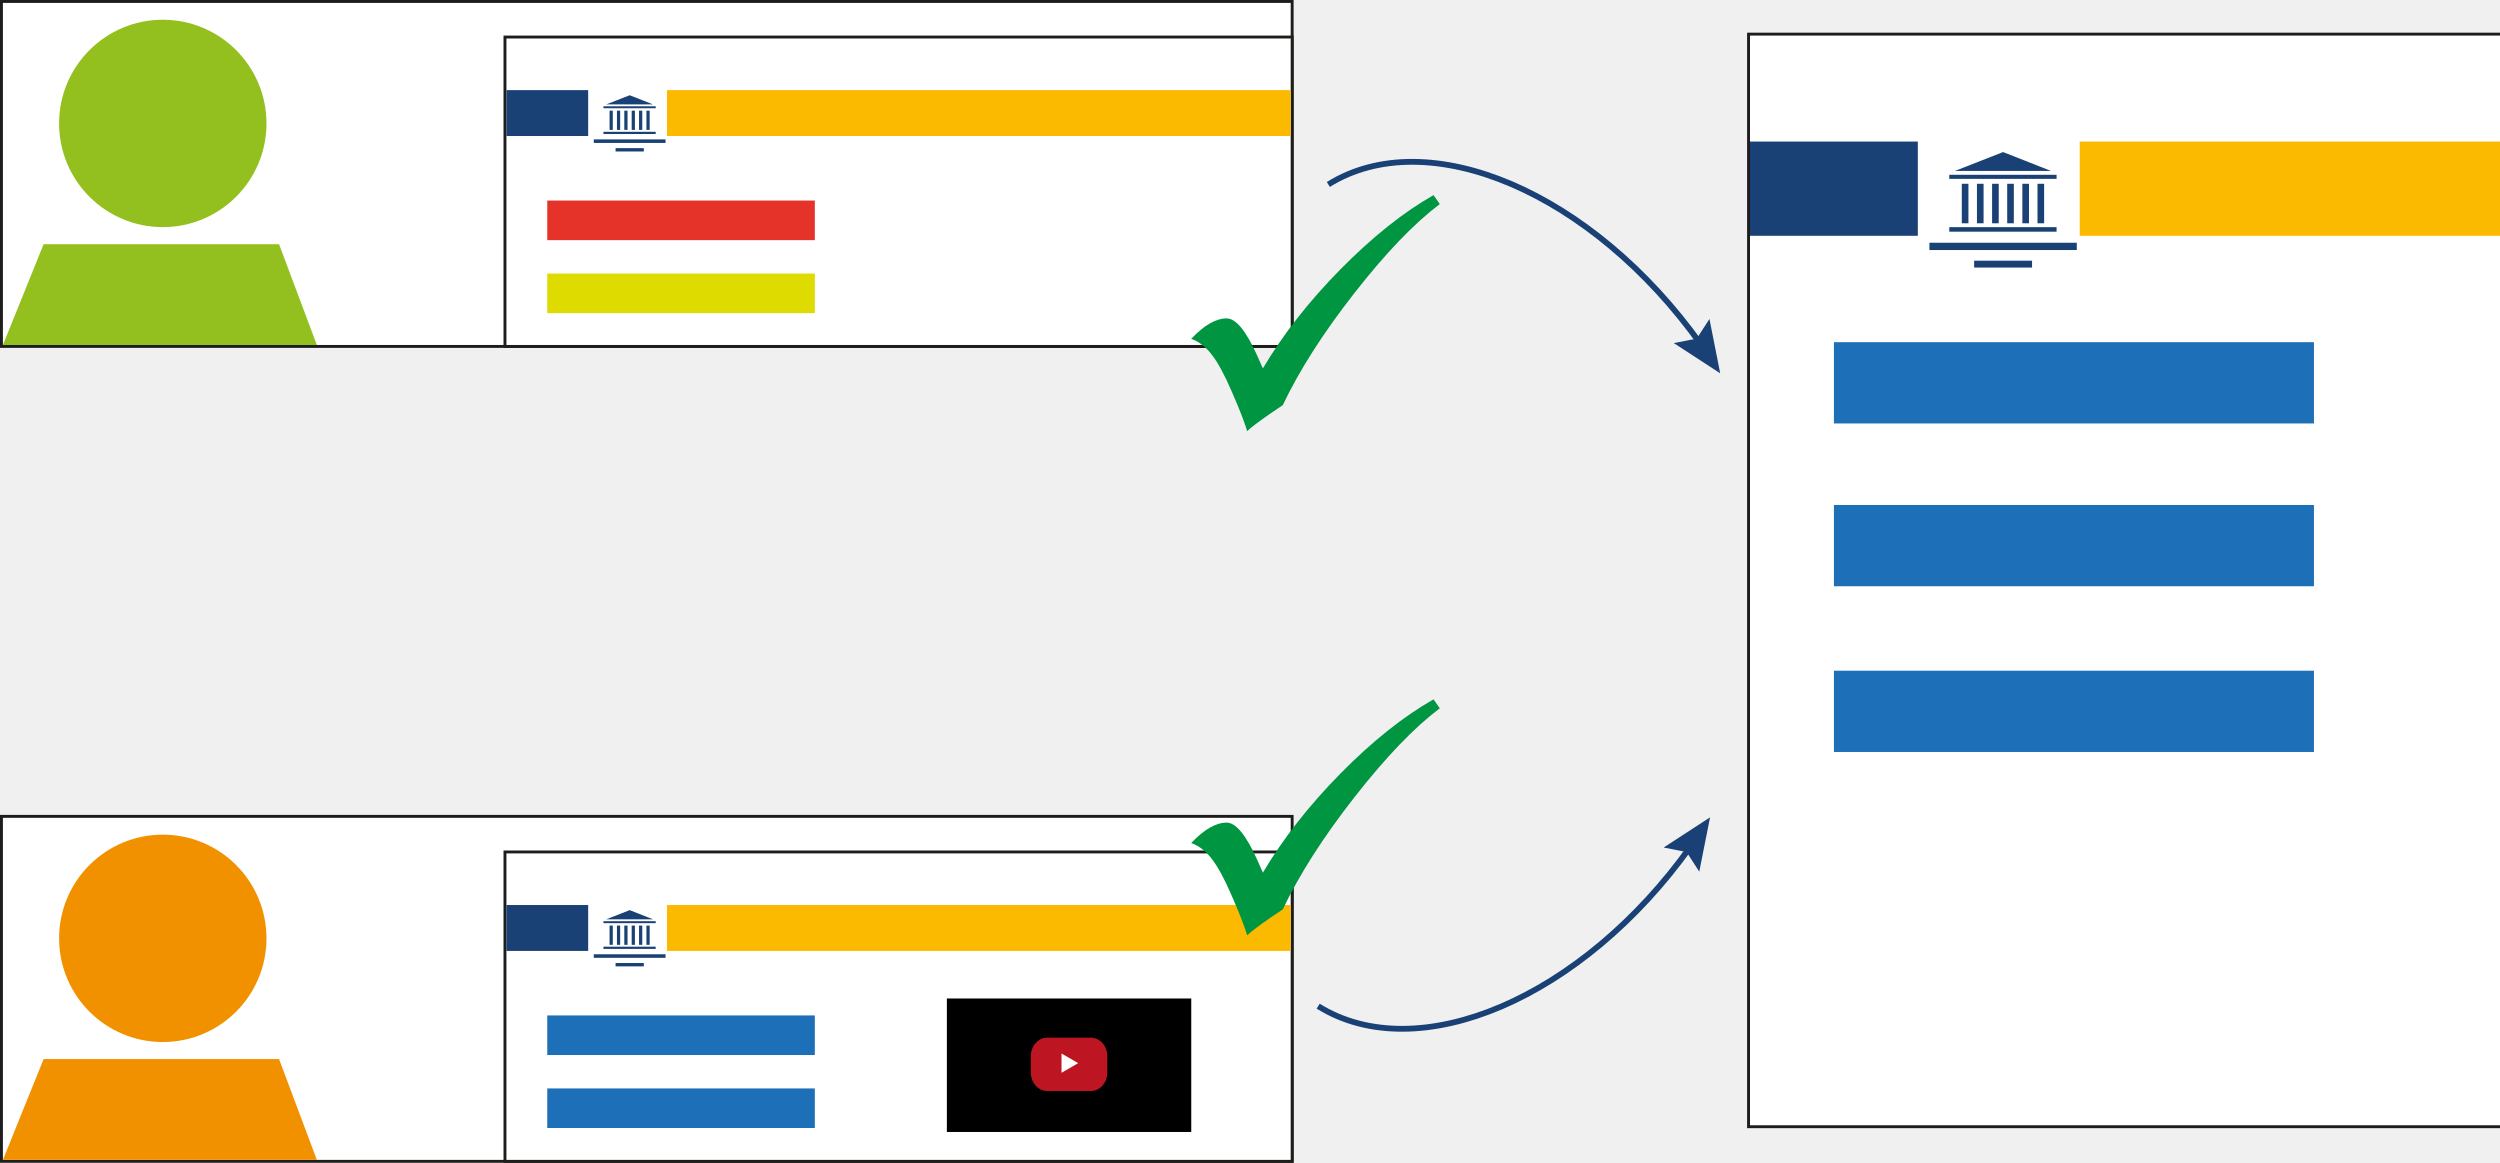
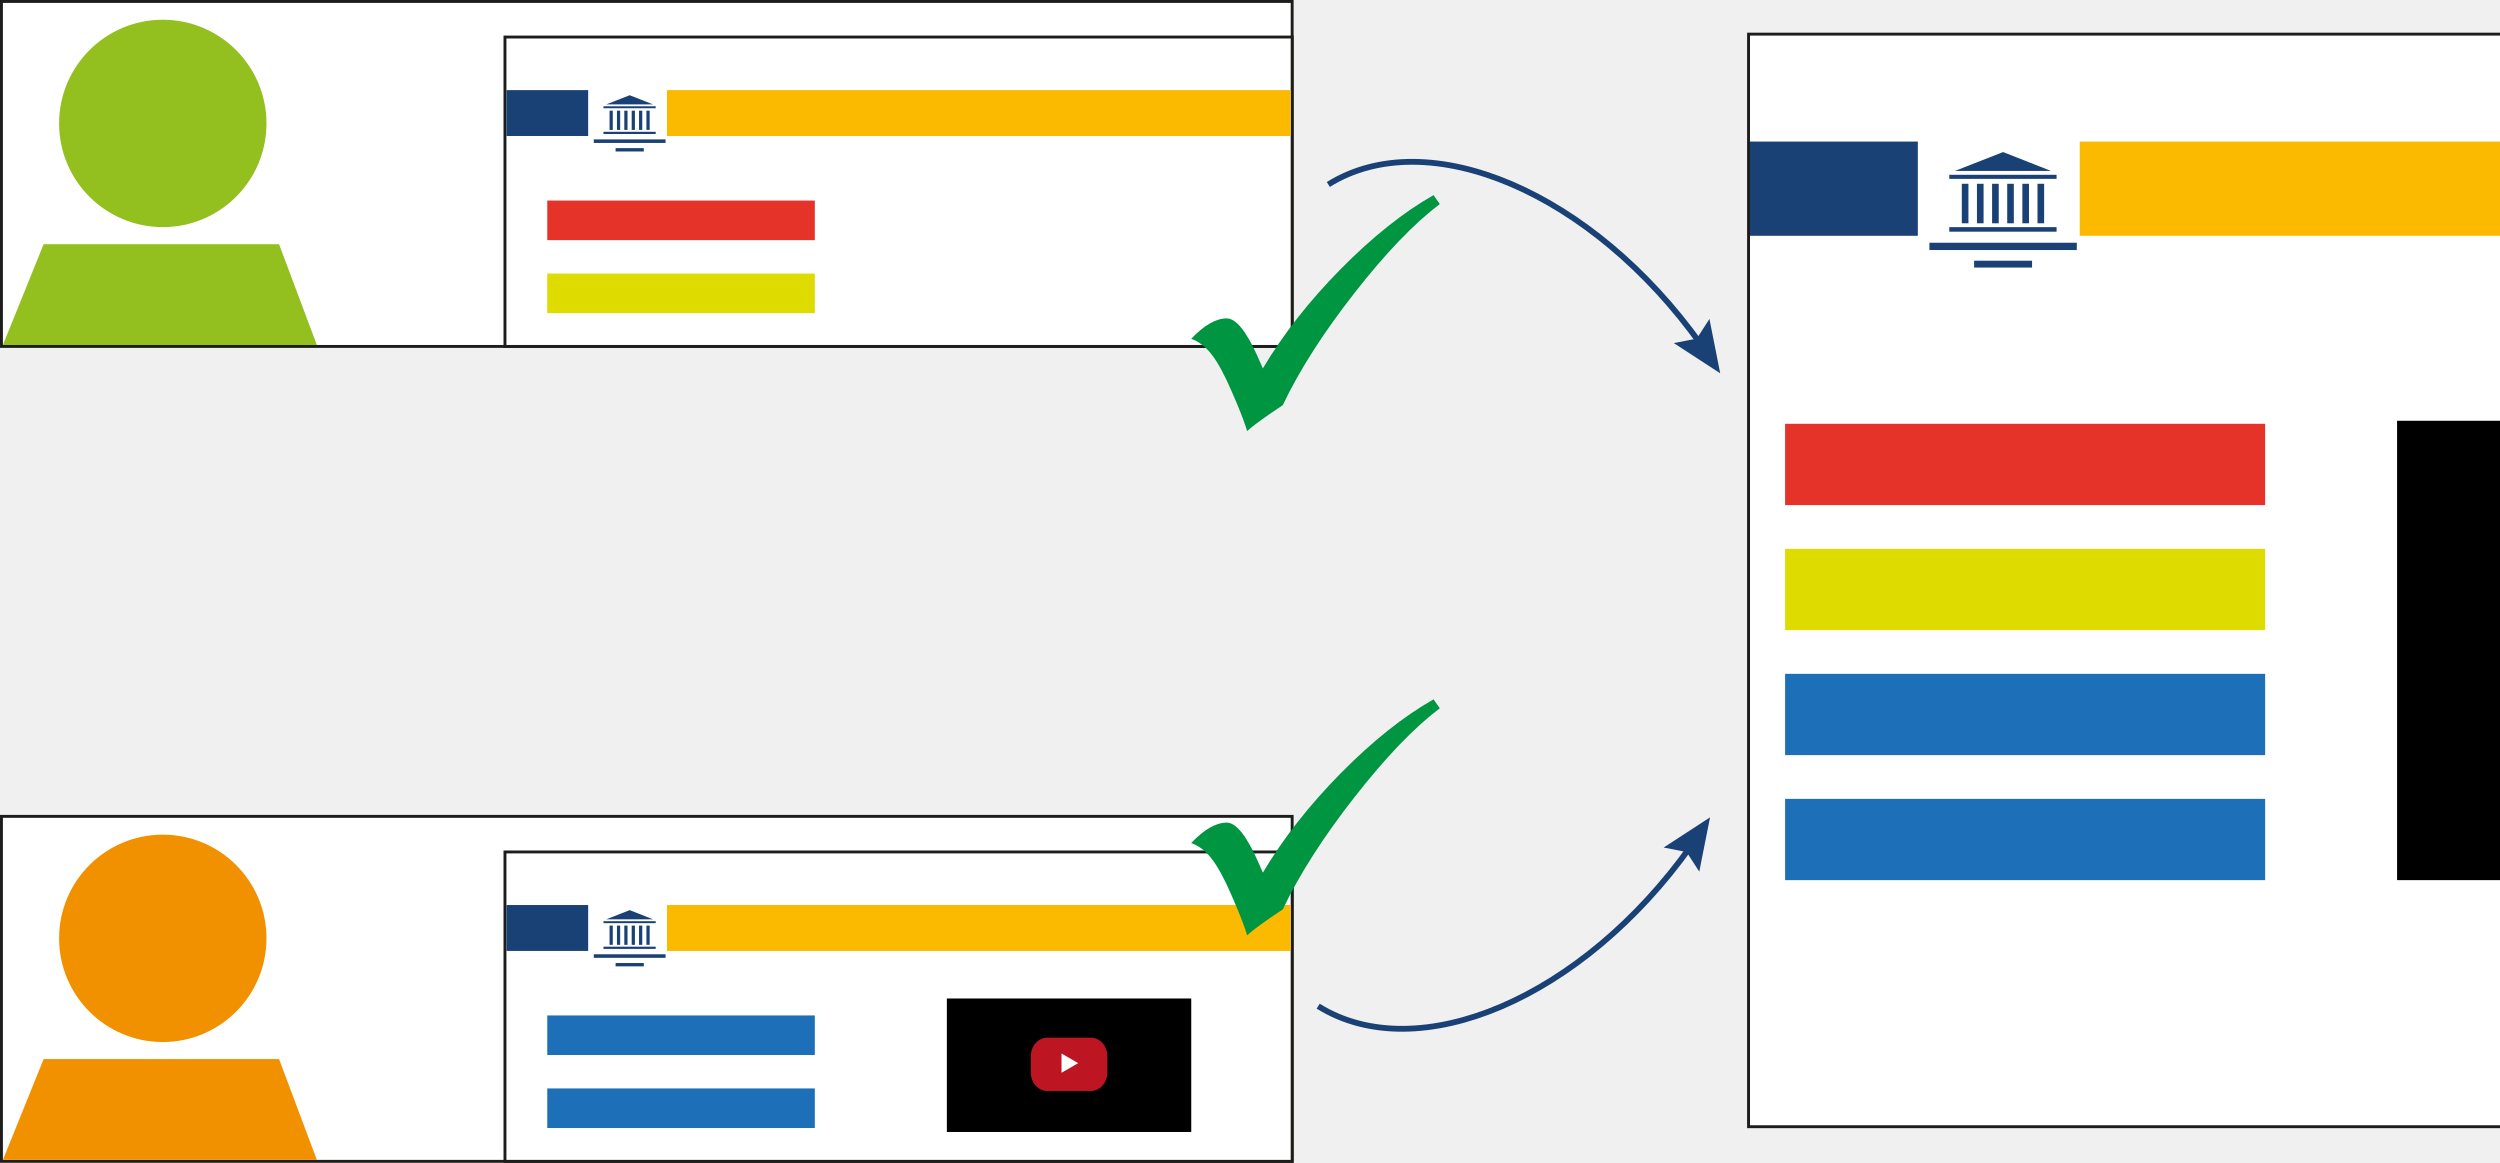
- <svg xmlns="http://www.w3.org/2000/svg" version="1.1" id="Layer_1" x="0px" y="0px" width="860px" height="400px" viewBox="0 0 860 400" enable-background="new 0 0 860 400" xml:space="preserve">
+ <svg xmlns="http://www.w3.org/2000/svg" version="1.1" width="860" height="400" viewBox="0 0 860 400" id="Layer_1" xml:space="preserve">
  <defs id="defs177" />
  <g id="g3">
    <g id="g5">
-       <rect x="601.5" y="11.74" fill="#FFFFFF" width="600.76" height="375.85" id="rect7" />
-       <path fill="#1D1D1B" d="M1201.76,12.24v374.85H602V12.24H1201.76 M1202.76,11.24h-1H602h-1v1v374.85v1h1h599.76h1v-1V12.24V11.24    L1202.76,11.24z" id="path9" />
+       <rect width="600.76" height="375.85" x="601.5" y="11.74" id="rect7" style="fill:#ffffff" />
+       <path d="M 1201.76,12.24 V 387.09 H 602 V 12.24 h 599.76 m 1,-1 h -1 H 602 601 v 1 374.85 1 h 1 599.76 1 v -1 -374.85 -1 l 0,0 z" id="path9" style="fill:#1d1d1b" />
    </g>
-     <rect x="715.43" y="48.7" fill="#FBBA00" width="486.33" height="32.41" id="rect11" />
-     <rect x="602" y="48.7" fill="#1A4175" width="57.73" height="32.41" id="rect13" />
+     <rect width="486.33" height="32.41" x="715.43" y="48.7" id="rect11" style="fill:#fbba00" />
+     <rect width="57.73" height="32.41" x="602" y="48.7" id="rect13" style="fill:#1a4175" />
    <g id="g15">
-       <rect x="670.55" y="78.14" fill="#1A4175" width="36.91" height="1.56" id="rect17" />
-       <rect x="670.55" y="60.13" fill="#1A4175" width="36.91" height="1.4" id="rect19" />
-       <rect x="663.72" y="83.5" fill="#1A4175" width="50.7" height="2.51" id="rect21" />
-       <rect x="679.1" y="89.68" fill="#1A4175" width="19.93" height="2.36" id="rect23" />
-       <polygon fill="#1A4175" points="689.06,52.31 672.47,58.81 705.56,58.81   " id="polygon25" />
-       <rect x="674.86" y="63.22" fill="#1A4175" width="2.28" height="13.59" id="rect27" />
-       <rect x="680.07" y="63.22" fill="#1A4175" width="2.28" height="13.59" id="rect29" />
-       <rect x="685.28" y="63.22" fill="#1A4175" width="2.28" height="13.59" id="rect31" />
-       <rect x="690.48" y="63.22" fill="#1A4175" width="2.28" height="13.59" id="rect33" />
-       <rect x="695.69" y="63.22" fill="#1A4175" width="2.28" height="13.59" id="rect35" />
-       <rect x="700.9" y="63.22" fill="#1A4175" width="2.28" height="13.59" id="rect37" />
+       <rect width="36.91" height="1.56" x="670.55" y="78.14" id="rect17" style="fill:#1a4175" />
+       <rect width="36.91" height="1.4" x="670.55" y="60.13" id="rect19" style="fill:#1a4175" />
+       <rect width="50.7" height="2.51" x="663.72" y="83.5" id="rect21" style="fill:#1a4175" />
+       <rect width="19.93" height="2.36" x="679.1" y="89.68" id="rect23" style="fill:#1a4175" />
+       <polygon points="672.47,58.81 705.56,58.81 689.06,52.31 " id="polygon25" style="fill:#1a4175" />
+       <rect width="2.28" height="13.59" x="674.86" y="63.22" id="rect27" style="fill:#1a4175" />
+       <rect width="2.28" height="13.59" x="680.07" y="63.22" id="rect29" style="fill:#1a4175" />
+       <rect width="2.28" height="13.59" x="685.28" y="63.22" id="rect31" style="fill:#1a4175" />
+       <rect width="2.28" height="13.59" x="690.48" y="63.22" id="rect33" style="fill:#1a4175" />
+       <rect width="2.28" height="13.59" x="695.69" y="63.22" id="rect35" style="fill:#1a4175" />
+       <rect width="2.28" height="13.59" x="700.9" y="63.22" id="rect37" style="fill:#1a4175" />
    </g>
  </g>
-   <rect x="630.87" y="173.71" fill="#1D70B7" width="165.13" height="27.96" id="rect39" />
-   <rect x="630.87" y="117.71" fill="#1D70B7" width="165.13" height="27.96" id="rect41" />
-   <rect x="630.87" y="230.72" fill="#1D70B7" width="165.13" height="27.96" id="rect43" />
+   <rect width="165.13" height="27.96" x="614.075" y="231.801" id="rect39" style="fill:#1d70b7" />
+   <rect width="165.13" height="27.96" x="614.075" y="274.809" id="rect43" style="fill:#1d70b7" />
  <g id="g45">
-     <rect x="0.5" y="0.5" fill="#FFFFFF" width="444" height="118.67" id="rect47" />
-     <path fill="#1D1D1B" d="M444,1v117.67H1V1H444 M445,0h-1H1H0v1v117.67v1h1h443h1v-1V1V0L445,0z" id="path49" />
+     <rect width="444" height="118.67" x="0.5" y="0.5" id="rect47" style="fill:#ffffff" />
+     <path d="M 444,1 V 118.67 H 1 V 1 h 443 m 1,-1 H 444 1 0 v 1 117.67 1 h 1 443 1 v -1 V 1 0 l 0,0 z" id="path49" style="fill:#1d1d1b" />
  </g>
-   <circle fill="#93C01F" cx="56" cy="42.46" r="35.67" id="circle51" />
-   <polygon fill="#93C01F" points="109,118.67 1,118.67 15,84.01 96,84.01 " id="polygon53" />
+   <circle cx="56" cy="42.46" r="35.67" id="circle51" style="fill:#93c01f" />
+   <polygon points="1,118.67 15,84.01 96,84.01 109,118.67 " id="polygon53" style="fill:#93c01f" />
  <g id="g55">
-     <rect x="173.71" y="12.74" fill="#FFFFFF" width="270.79" height="106.43" id="rect57" />
-     <path fill="#1D1D1B" d="M444,13.24v105.43H174.21V13.24H444 M445,12.24h-1H174.21h-1v1v105.43v1h1H444h1v-1V13.24V12.24L445,12.24z   " id="path59" />
+     <rect width="270.79" height="106.43" x="173.71" y="12.74" id="rect57" style="fill:#ffffff" />
+     <path d="M 444,13.24 V 118.67 H 174.21 V 13.24 H 444 m 1,-1 h -1 -269.79 -1 v 1 105.43 1 h 1 269.79 1 v -1 -105.43 -1 l 0,0 z" id="path59" style="fill:#1d1d1b" />
  </g>
-   <rect x="229.45" y="31" fill="#FBBA00" width="214.55" height="15.78" id="rect61" />
-   <rect x="174.21" y="31" fill="#1A4175" width="28.12" height="15.78" id="rect63" />
+   <rect width="214.55" height="15.78" x="229.45" y="31" id="rect61" style="fill:#fbba00" />
+   <rect width="28.12" height="15.78" x="174.21" y="31" id="rect63" style="fill:#1a4175" />
  <g id="g65">
-     <rect x="207.59" y="45.34" fill="#1A4175" width="17.97" height="0.76" id="rect67" />
-     <rect x="207.59" y="36.56" fill="#1A4175" width="17.97" height="0.68" id="rect69" />
-     <rect x="204.26" y="47.95" fill="#1A4175" width="24.69" height="1.22" id="rect71" />
-     <rect x="211.76" y="50.96" fill="#1A4175" width="9.71" height="1.15" id="rect73" />
-     <polygon fill="#1A4175" points="216.61,32.76 208.53,35.92 224.64,35.92  " id="polygon75" />
-     <rect x="209.69" y="38.07" fill="#1A4175" width="1.11" height="6.62" id="rect77" />
-     <rect x="212.23" y="38.07" fill="#1A4175" width="1.11" height="6.62" id="rect79" />
-     <rect x="214.76" y="38.07" fill="#1A4175" width="1.11" height="6.62" id="rect81" />
-     <rect x="217.3" y="38.07" fill="#1A4175" width="1.11" height="6.62" id="rect83" />
-     <rect x="219.83" y="38.07" fill="#1A4175" width="1.11" height="6.62" id="rect85" />
-     <rect x="222.37" y="38.07" fill="#1A4175" width="1.11" height="6.62" id="rect87" />
+     <rect width="17.97" height="0.76" x="207.59" y="45.34" id="rect67" style="fill:#1a4175" />
+     <rect width="17.97" height="0.68" x="207.59" y="36.56" id="rect69" style="fill:#1a4175" />
+     <rect width="24.69" height="1.22" x="204.26" y="47.95" id="rect71" style="fill:#1a4175" />
+     <rect width="9.71" height="1.15" x="211.76" y="50.96" id="rect73" style="fill:#1a4175" />
+     <polygon points="208.53,35.92 224.64,35.92 216.61,32.76 " id="polygon75" style="fill:#1a4175" />
+     <rect width="1.11" height="6.62" x="209.69" y="38.07" id="rect77" style="fill:#1a4175" />
+     <rect width="1.11" height="6.62" x="212.23" y="38.07" id="rect79" style="fill:#1a4175" />
+     <rect width="1.11" height="6.62" x="214.76" y="38.07" id="rect81" style="fill:#1a4175" />
+     <rect width="1.11" height="6.62" x="217.3" y="38.07" id="rect83" style="fill:#1a4175" />
+     <rect width="1.11" height="6.62" x="219.83" y="38.07" id="rect85" style="fill:#1a4175" />
+     <rect width="1.11" height="6.62" x="222.37" y="38.07" id="rect87" style="fill:#1a4175" />
  </g>
-   <rect x="188.26" y="68.99" fill="#E5332A" width="92.04" height="13.62" id="rect89" />
-   <rect x="188.26" y="94.1" fill="#DDDB00" width="92.04" height="13.62" id="rect91" />
+   <rect width="92.04" height="13.62" x="188.26" y="68.99" id="rect89" style="fill:#e5332a" />
+   <rect width="92.04" height="13.62" x="188.26" y="94.1" id="rect91" style="fill:#dddb00" />
  <g id="g93">
-     <rect x="0.5" y="280.83" fill="#FFFFFF" width="444" height="118.67" id="rect95" />
-     <path fill="#1D1D1B" d="M444,281.33V399H1V281.33H444 M445,280.33h-1H1H0v1V399v1h1h443h1v-1V281.33V280.33L445,280.33z" id="path97" />
+     <rect width="444" height="118.67" x="0.5" y="280.83" id="rect95" style="fill:#ffffff" />
+     <path d="M 444,281.33 V 399 H 1 V 281.33 h 443 m 1,-1 H 444 1 0 v 1 117.67 1 h 1 443 1 v -1 -117.67 -1 l 0,0 z" id="path97" style="fill:#1d1d1b" />
  </g>
-   <circle fill="#F29100" cx="56" cy="322.79" r="35.67" id="circle99" />
-   <polygon fill="#F29100" points="109,399 1,399 15,364.33 96,364.33 " id="polygon101" />
+   <circle cx="56" cy="322.79" r="35.67" id="circle99" style="fill:#f29100" />
+   <polygon points="1,399 15,364.33 96,364.33 109,399 " id="polygon101" style="fill:#f29100" />
  <g id="g103">
-     <rect x="173.71" y="293.07" fill="#FFFFFF" width="270.79" height="106.43" id="rect105" />
-     <path fill="#1D1D1B" d="M444,293.57V399H174.21V293.57H444 M445,292.57h-1H174.21h-1v1V399v1h1H444h1v-1V293.57V292.57L445,292.57z   " id="path107" />
+     <rect width="270.79" height="106.43" x="173.71" y="293.07" id="rect105" style="fill:#ffffff" />
+     <path d="M 444,293.57 V 399 H 174.21 V 293.57 H 444 m 1,-1 h -1 -269.79 -1 v 1 105.43 1 h 1 269.79 1 v -1 -105.43 -1 l 0,0 z" id="path107" style="fill:#1d1d1b" />
  </g>
-   <rect x="229.45" y="311.33" fill="#FBBA00" width="214.55" height="15.79" id="rect109" />
-   <rect x="174.21" y="311.33" fill="#1A4175" width="28.12" height="15.79" id="rect111" />
+   <rect width="214.55" height="15.79" x="229.45" y="311.33" id="rect109" style="fill:#fbba00" />
+   <rect width="28.12" height="15.79" x="174.21" y="311.33" id="rect111" style="fill:#1a4175" />
  <g id="g113">
-     <rect x="207.59" y="325.66" fill="#1A4175" width="17.97" height="0.76" id="rect115" />
-     <rect x="207.59" y="316.89" fill="#1A4175" width="17.97" height="0.68" id="rect117" />
-     <rect x="204.26" y="328.27" fill="#1A4175" width="24.69" height="1.22" id="rect119" />
-     <rect x="211.76" y="331.28" fill="#1A4175" width="9.71" height="1.15" id="rect121" />
-     <polygon fill="#1A4175" points="216.61,313.08 208.53,316.25 224.64,316.25  " id="polygon123" />
-     <rect x="209.69" y="318.4" fill="#1A4175" width="1.11" height="6.62" id="rect125" />
-     <rect x="212.23" y="318.4" fill="#1A4175" width="1.11" height="6.62" id="rect127" />
-     <rect x="214.76" y="318.4" fill="#1A4175" width="1.11" height="6.62" id="rect129" />
-     <rect x="217.3" y="318.4" fill="#1A4175" width="1.11" height="6.62" id="rect131" />
-     <rect x="219.83" y="318.4" fill="#1A4175" width="1.11" height="6.62" id="rect133" />
-     <rect x="222.37" y="318.4" fill="#1A4175" width="1.11" height="6.62" id="rect135" />
+     <rect width="17.97" height="0.76" x="207.59" y="325.66" id="rect115" style="fill:#1a4175" />
+     <rect width="17.97" height="0.68" x="207.59" y="316.89" id="rect117" style="fill:#1a4175" />
+     <rect width="24.69" height="1.22" x="204.26" y="328.27" id="rect119" style="fill:#1a4175" />
+     <rect width="9.71" height="1.15" x="211.76" y="331.28" id="rect121" style="fill:#1a4175" />
+     <polygon points="208.53,316.25 224.64,316.25 216.61,313.08 " id="polygon123" style="fill:#1a4175" />
+     <rect width="1.11" height="6.62" x="209.69" y="318.4" id="rect125" style="fill:#1a4175" />
+     <rect width="1.11" height="6.62" x="212.23" y="318.4" id="rect127" style="fill:#1a4175" />
+     <rect width="1.11" height="6.62" x="214.76" y="318.4" id="rect129" style="fill:#1a4175" />
+     <rect width="1.11" height="6.62" x="217.3" y="318.4" id="rect131" style="fill:#1a4175" />
+     <rect width="1.11" height="6.62" x="219.83" y="318.4" id="rect133" style="fill:#1a4175" />
+     <rect width="1.11" height="6.62" x="222.37" y="318.4" id="rect135" style="fill:#1a4175" />
  </g>
-   <rect x="188.26" y="349.31" fill="#1D70B7" width="92.04" height="13.62" id="rect137" />
-   <rect x="188.26" y="374.42" fill="#1D70B7" width="92.04" height="13.62" id="rect139" />
+   <rect width="92.04" height="13.62" x="188.26" y="349.31" id="rect137" style="fill:#1d70b7" />
+   <rect width="92.04" height="13.62" x="188.26" y="374.42" id="rect139" style="fill:#1d70b7" />
  <g id="g141">
-     <rect x="325.72" y="343.48" width="84.07" height="45.92" id="rect143" />
-     <path fill="#BD1622" d="M380.91,369c0,3.48-2.55,6.31-5.7,6.31h-14.9c-3.15,0-5.7-2.82-5.7-6.31v-5.74c0-3.48,2.55-6.31,5.7-6.31   h14.9c3.15,0,5.7,2.82,5.7,6.31V369z" id="path145" />
-     <polygon fill="#FFFFFF" points="365.16,362.41 370.9,365.72 365.16,369.04  " id="polygon147" />
+     <rect width="84.07" height="45.92" x="325.72" y="343.48" id="rect143" />
+     <path d="m 380.91,369 c 0,3.48 -2.55,6.31 -5.7,6.31 h -14.9 c -3.15,0 -5.7,-2.82 -5.7,-6.31 v -5.74 c 0,-3.48 2.55,-6.31 5.7,-6.31 h 14.9 c 3.15,0 5.7,2.82 5.7,6.31 V 369 z" id="path145" style="fill:#bd1622" />
+     <polygon points="370.9,365.72 365.16,369.04 365.16,362.41 " id="polygon147" style="fill:#ffffff" />
  </g>
  <g id="g149">
    <g id="g151">
-       <path fill="none" stroke="#1A4175" stroke-width="2" stroke-miterlimit="10" d="M453.45,346.12c34.31,21.4,90.91-2.7,128.19-55.03    " id="path153" />
+       <path d="m 453.45,346.12 c 34.31,21.4 90.91,-2.7 128.19,-55.03" id="path153" style="fill:none;stroke:#1a4175;stroke-width:2;stroke-miterlimit:10" />
      <g id="g155">
-         <polygon fill="#1A4175" points="584.55,299.85 580.18,293.1 572.29,291.55 588.26,281.16    " id="polygon157" />
+         <polygon points="580.18,293.1 572.29,291.55 588.26,281.16 584.55,299.85 " id="polygon157" style="fill:#1a4175" />
      </g>
    </g>
  </g>
  <g id="g159">
    <g id="g161">
-       <path fill="none" stroke="#1A4175" stroke-width="2" stroke-miterlimit="10" d="M456.94,63.46c34.31-21.4,90.91,2.7,128.19,55.03" id="path163" />
+       <path d="m 456.94,63.46 c 34.31,-21.4 90.91,2.7 128.19,55.03" id="path163" style="fill:none;stroke:#1a4175;stroke-width:2;stroke-miterlimit:10" />
      <g id="g165">
-         <polygon fill="#1A4175" points="575.78,118.02 583.68,116.48 588.05,109.72 591.75,128.42    " id="polygon167" />
+         <polygon points="583.68,116.48 588.05,109.72 591.75,128.42 575.78,118.02 " id="polygon167" style="fill:#1a4175" />
      </g>
    </g>
  </g>
-   <path fill="#009540" d="M493.13,67.12l2.16,3.08c-8.8,6.62-18.58,16.81-29.35,30.58c-10.77,13.77-18.99,26.63-24.66,38.59  l-4.56,3.08c-3.78,2.63-6.35,4.58-7.71,5.86c-0.53-1.93-1.7-5.1-3.51-9.49l-1.73-4.01c-2.46-5.75-4.76-10.01-6.88-12.76  c-2.12-2.75-4.49-4.58-7.12-5.49c4.44-4.69,8.51-7.03,12.21-7.03c3.17,0,6.68,4.29,10.54,12.88l1.91,4.32  c6.94-11.71,15.86-23.1,26.75-34.15C472.09,81.52,482.74,73.04,493.13,67.12z" id="path169" />
-   <path fill="#009540" d="M493.13,240.57l2.16,3.08c-8.8,6.62-18.58,16.81-29.35,30.58c-10.77,13.77-18.99,26.63-24.66,38.59  l-4.56,3.08c-3.78,2.63-6.35,4.58-7.71,5.86c-0.53-1.93-1.7-5.1-3.51-9.49l-1.73-4.01c-2.46-5.75-4.76-10.01-6.88-12.76  c-2.12-2.75-4.49-4.58-7.12-5.49c4.44-4.69,8.51-7.03,12.21-7.03c3.17,0,6.68,4.29,10.54,12.88l1.91,4.32  c6.94-11.71,15.86-23.1,26.75-34.15C472.09,254.97,482.74,246.49,493.13,240.57z" id="path171" />
+   <path d="m 493.13,67.12 2.16,3.08 c -8.8,6.62 -18.58,16.81 -29.35,30.58 -10.77,13.77 -18.99,26.63 -24.66,38.59 l -4.56,3.08 c -3.78,2.63 -6.35,4.58 -7.71,5.86 -0.53,-1.93 -1.7,-5.1 -3.51,-9.49 l -1.73,-4.01 c -2.46,-5.75 -4.76,-10.01 -6.88,-12.76 -2.12,-2.75 -4.49,-4.58 -7.12,-5.49 4.44,-4.69 8.51,-7.03 12.21,-7.03 3.17,0 6.68,4.29 10.54,12.88 l 1.91,4.32 c 6.94,-11.71 15.86,-23.1 26.75,-34.15 10.91,-11.06 21.56,-19.54 31.95,-25.46 z" id="path169" style="fill:#009540" />
+   <path d="m 493.13,240.57 2.16,3.08 c -8.8,6.62 -18.58,16.81 -29.35,30.58 -10.77,13.77 -18.99,26.63 -24.66,38.59 l -4.56,3.08 c -3.78,2.63 -6.35,4.58 -7.71,5.86 -0.53,-1.93 -1.7,-5.1 -3.51,-9.49 l -1.73,-4.01 c -2.46,-5.75 -4.76,-10.01 -6.88,-12.76 -2.12,-2.75 -4.49,-4.58 -7.12,-5.49 4.44,-4.69 8.51,-7.03 12.21,-7.03 3.17,0 6.68,4.29 10.54,12.88 l 1.91,4.32 c 6.94,-11.71 15.86,-23.1 26.75,-34.15 10.91,-11.06 21.56,-19.54 31.95,-25.46 z" id="path171" style="fill:#009540" />
+   <rect width="165.13" height="27.96" x="614.075" y="145.786" id="rect39-6" style="fill:#e5332a;fill-opacity:1" />
+   <rect width="165.13" height="27.96" x="614.075" y="188.793" id="rect43-8" style="fill:#dddb00;fill-opacity:1" />
+   <g transform="matrix(3.260856,0,0,3.441243,-237.5342,-1037.845)" id="g141-1">
+     <rect width="84.07" height="45.92" x="325.72" y="343.652" id="rect143-0" />
+     <path d="m 380.91,369 c 0,3.48 -2.55,6.31 -5.7,6.31 h -14.9 c -3.15,0 -5.7,-2.82 -5.7,-6.31 v -5.74 c 0,-3.48 2.55,-6.31 5.7,-6.31 h 14.9 c 3.15,0 5.7,2.82 5.7,6.31 V 369 z" id="path145-9" style="fill:#bd1622" />
+     <polygon points="365.16,369.04 365.16,362.41 370.9,365.72 " id="polygon147-5" style="fill:#ffffff" />
+   </g>
</svg>
